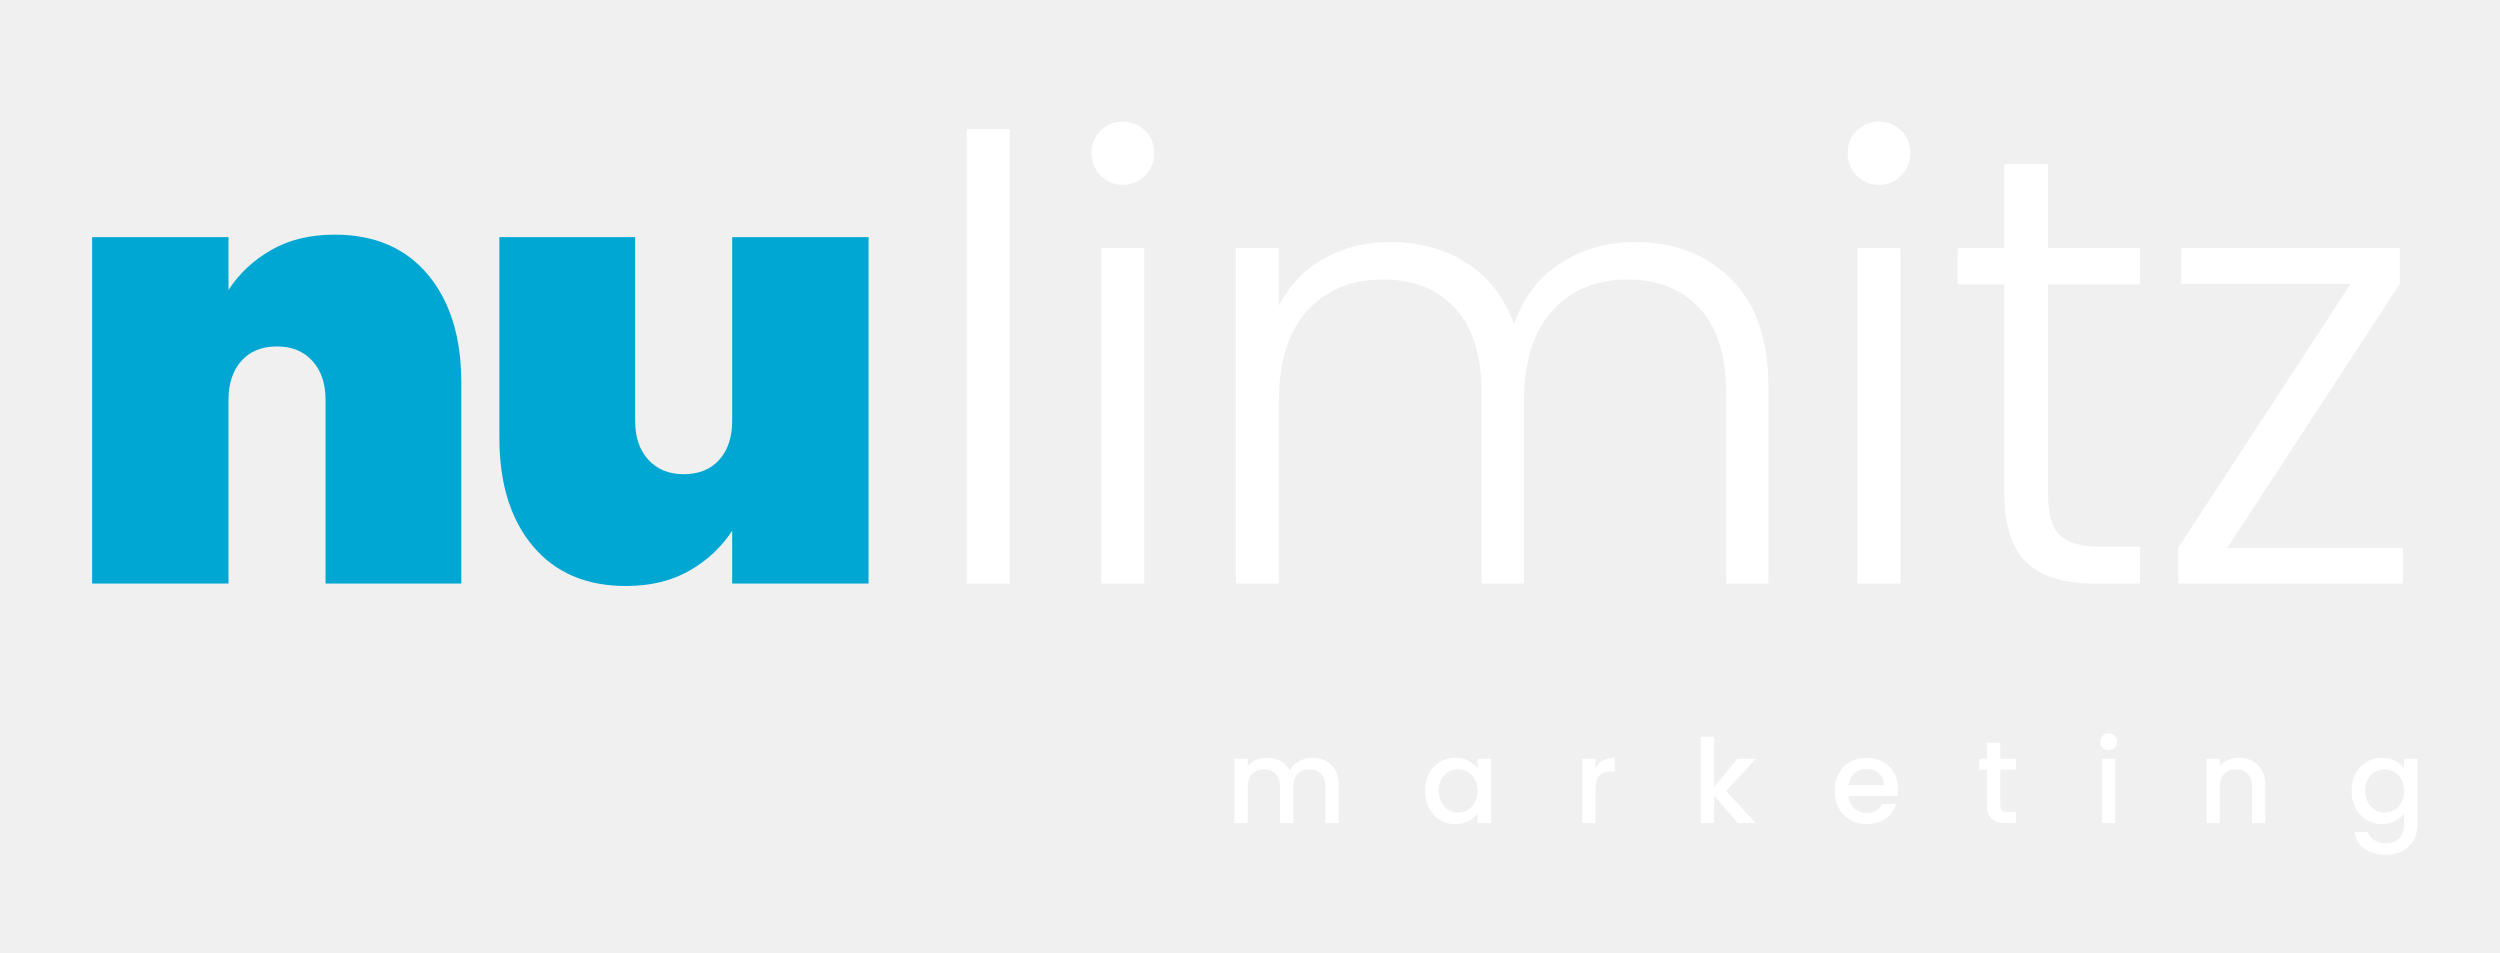
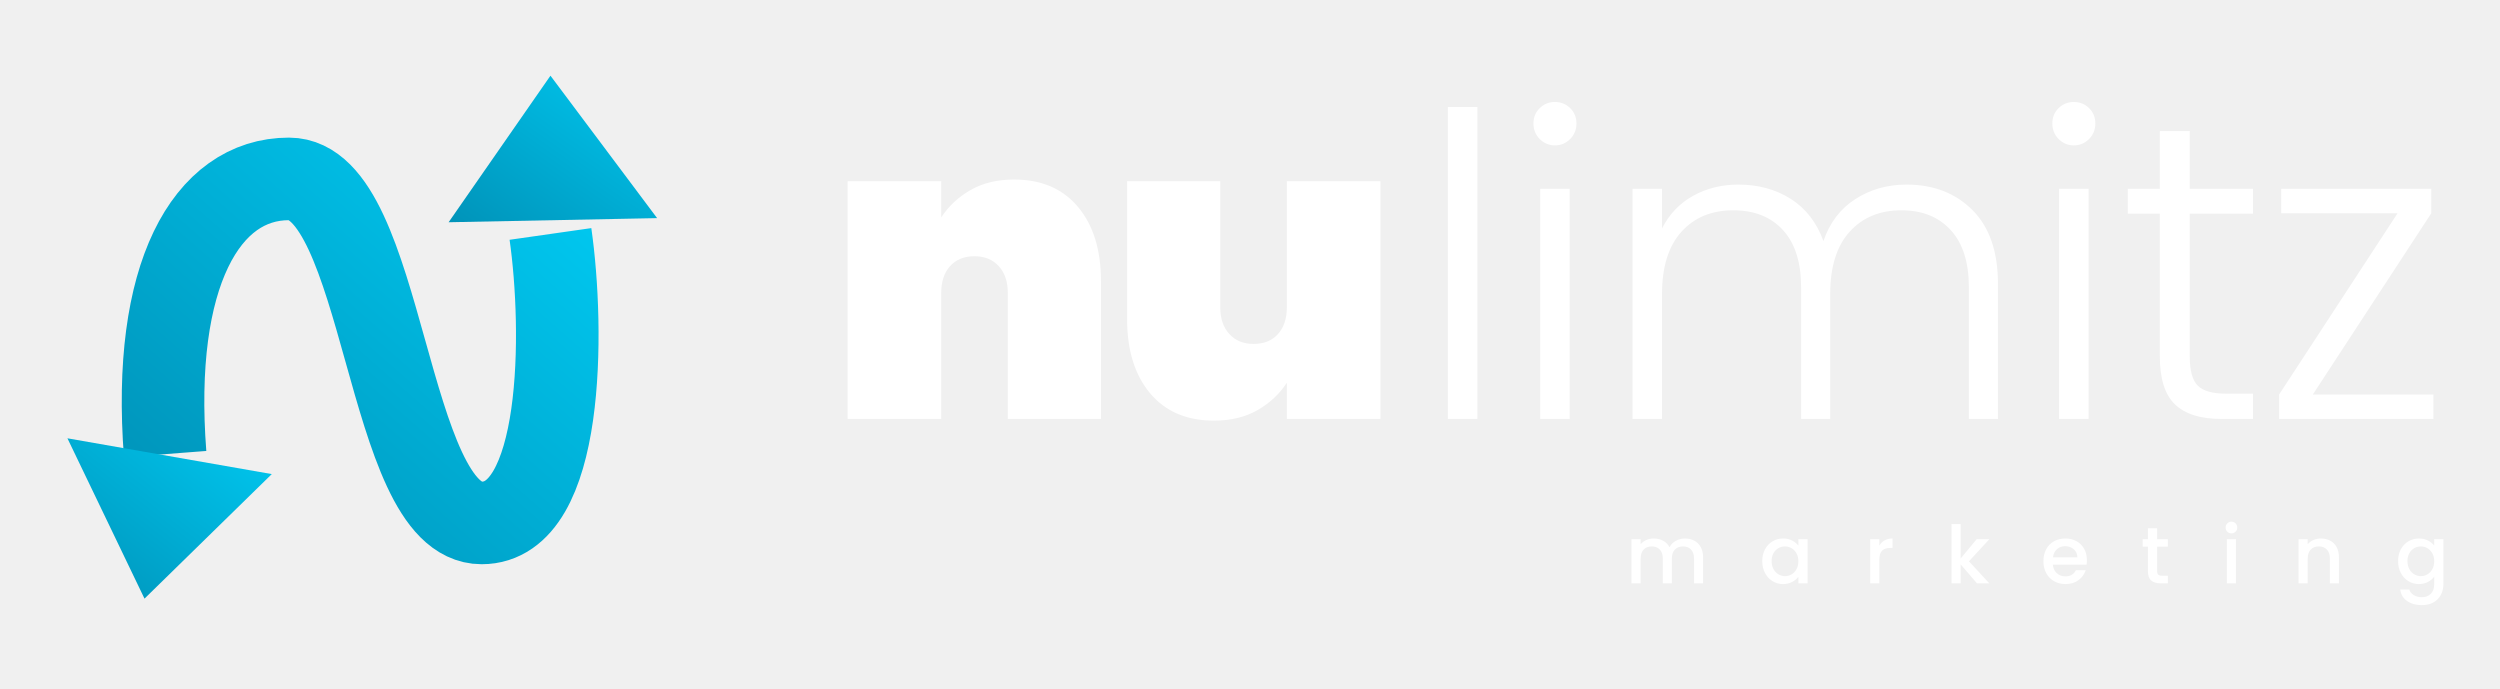
- <svg xmlns="http://www.w3.org/2000/svg" viewBox="-20 20 814 310" width="814" height="310">
-   <path fill="#00A7D3" d="M130.2 144.6V210.0H86.0V150.2Q86.0 142.2 81.7 137.5Q77.4 132.8 70.2 132.8Q62.8 132.8 58.6 137.5Q54.4 142.2 54.4 150.2V210.0H10.0V97.2H54.4V114.4Q59.6 106.4 68.3 101.4Q77.0 96.4 89.0 96.4Q108.4 96.4 119.3 109.4Q130.2 122.4 130.2 144.6Z M262.8 97.2V210.0H218.4V192.8Q213.2 200.8 204.5 205.8Q195.8 210.8 183.8 210.8Q164.4 210.8 153.5 197.8Q142.6 184.8 142.6 162.6V97.2H186.8V157.0Q186.8 165.0 191.1 169.7Q195.4 174.4 202.6 174.4Q210.0 174.4 214.2 169.7Q218.4 165.0 218.4 157.0V97.2Z" />
-   <path fill="#ffffff" d="M308.8 62.0V210.0H294.8V62.0Z M335.4 69.8Q335.4 65.4 338.4 62.5Q341.4 59.6 345.6 59.6Q349.8 59.6 352.8 62.5Q355.8 65.4 355.8 69.8Q355.8 74.2 352.8 77.2Q349.8 80.2 345.6 80.2Q341.4 80.2 338.4 77.2Q335.4 74.2 335.4 69.8ZM352.6 100.8V210.0H338.6V100.8Z M555.8 146.0V210.0H542.0V147.6Q542.0 129.8 533.4 120.4Q524.8 111.0 510.0 111.0Q494.6 111.0 485.4 121.2Q476.2 131.4 476.2 150.8V210.0H462.4V147.6Q462.4 129.8 453.8 120.4Q445.2 111.0 430.2 111.0Q414.8 111.0 405.6 121.2Q396.4 131.4 396.4 150.8V210.0H382.4V100.8H396.4V119.6Q401.6 109.4 411.2 104.1Q420.8 98.8 432.6 98.8Q446.8 98.8 457.5 105.6Q468.2 112.4 473 125.6Q477.4 112.6 488.1 105.7Q498.8 98.8 512.4 98.8Q531.6 98.8 543.7 110.9Q555.8 123.0 555.8 146.0Z M581.6 69.8Q581.6 65.4 584.6 62.5Q587.6 59.6 591.8 59.6Q596 59.6 599 62.5Q602 65.4 602 69.8Q602 74.2 599 77.2Q596 80.2 591.8 80.2Q587.6 80.2 584.6 77.2Q581.6 74.2 581.6 69.8ZM598.8 100.8V210.0H584.8V100.8Z M646.8 112.6V180.4Q646.8 190.4 650.6 194.2Q654.4 198.0 664.0 198.0H676.8V210.0H661.8Q647.0 210.0 639.8 203.1Q632.6 196.2 632.6 180.4V112.6H617.4V100.8H632.6V73.4H646.8V100.8H676.8V112.6Z M705.2 198.4H762.4V210.0H689.2V198.4L745.4 112.4H690.2V100.8H761.4V112.4Z" />
-   <path fill="#ffffff" d="M415.892 275.65V288.0H411.598V276.296Q411.598 273.484 410.192 271.983Q408.786 270.482 406.354 270.482Q403.922 270.482 402.497 271.983Q401.072 273.484 401.072 276.296V288.0H396.778V276.296Q396.778 273.484 395.372 271.983Q393.966 270.482 391.534 270.482Q389.102 270.482 387.677 271.983Q386.252 273.484 386.252 276.296V288.0H381.92V267.062H386.252V269.456Q387.316 268.164 388.95 267.442Q390.584 266.72 392.446 266.72Q394.954 266.72 396.93 267.784Q398.906 268.848 399.97 270.862Q400.92 268.962 402.934 267.841Q404.948 266.72 407.266 266.72Q409.736 266.72 411.693 267.746Q413.65 268.772 414.771 270.786Q415.892 272.8 415.892 275.65Z M453.838 266.72Q456.308 266.72 458.151 267.689Q459.994 268.658 461.096 270.102V267.062H465.466V288.0H461.096V284.884Q459.994 286.366 458.094 287.354Q456.194 288.342 453.762 288.342Q451.064 288.342 448.822 286.955Q446.58 285.568 445.269 283.079Q443.958 280.59 443.958 277.436Q443.958 274.282 445.269 271.85Q446.58 269.418 448.841 268.069Q451.102 266.72 453.838 266.72ZM454.75 270.482Q453.078 270.482 451.634 271.299Q450.19 272.116 449.297 273.693Q448.404 275.27 448.404 277.436Q448.404 279.602 449.297 281.236Q450.19 282.87 451.653 283.725Q453.116 284.58 454.75 284.58Q456.422 284.58 457.866 283.744Q459.31 282.908 460.203 281.293Q461.096 279.678 461.096 277.512Q461.096 275.346 460.203 273.75Q459.31 272.154 457.866 271.318Q456.422 270.482 454.75 270.482Z M505.768 266.72V271.204H504.666Q502.12 271.204 500.809 272.496Q499.498 273.788 499.498 276.98V288.0H495.166V267.062H499.498V270.102Q500.448 268.506 502.025 267.613Q503.602 266.72 505.768 266.72Z M542.042 277.55 551.694 288.0H545.842L538.09 278.994V288.0H533.758V259.88H538.09V276.22L545.69 267.062H551.694Z M597.848 279.146H581.85Q582.04 281.654 583.712 283.174Q585.384 284.694 587.816 284.694Q591.312 284.694 592.756 281.768H597.43Q596.48 284.656 593.991 286.499Q591.502 288.342 587.816 288.342Q584.814 288.342 582.439 286.993Q580.064 285.644 578.715 283.193Q577.366 280.742 577.366 277.512Q577.366 274.282 578.677 271.831Q579.988 269.38 582.363 268.05Q584.738 266.72 587.816 266.72Q590.78 266.72 593.098 268.012Q595.416 269.304 596.708 271.641Q598 273.978 598 277.018Q598 278.196 597.848 279.146ZM593.478 275.65Q593.44 273.256 591.768 271.812Q590.096 270.368 587.626 270.368Q585.384 270.368 583.788 271.793Q582.192 273.218 581.888 275.65Z M631.31 270.596V282.186Q631.31 283.364 631.861 283.877Q632.412 284.39 633.742 284.39H636.402V288.0H632.982Q630.056 288.0 628.498 286.632Q626.94 285.264 626.94 282.186V270.596H624.47V267.062H626.94V261.856H631.31V267.062H636.402V270.596Z M663.822 261.514Q663.822 260.336 664.62 259.538Q665.418 258.74 666.596 258.74Q667.736 258.74 668.534 259.538Q669.332 260.336 669.332 261.514Q669.332 262.692 668.534 263.49Q667.736 264.288 666.596 264.288Q665.418 264.288 664.62 263.49Q663.822 262.692 663.822 261.514ZM668.724 267.062V288.0H664.392V267.062Z M717.576 275.65V288.0H713.282V276.296Q713.282 273.484 711.876 271.983Q710.47 270.482 708.038 270.482Q705.606 270.482 704.181 271.983Q702.756 273.484 702.756 276.296V288.0H698.424V267.062H702.756V269.456Q703.82 268.164 705.473 267.442Q707.126 266.72 708.988 266.72Q711.458 266.72 713.415 267.746Q715.372 268.772 716.474 270.786Q717.576 272.8 717.576 275.65Z M762.78 270.102V267.062H767.15V288.342Q767.15 291.23 765.934 293.491Q764.718 295.752 762.419 297.044Q760.12 298.336 756.928 298.336Q752.672 298.336 749.86 296.341Q747.048 294.346 746.668 290.926H750.962Q751.456 292.56 753.071 293.567Q754.686 294.574 756.928 294.574Q759.55 294.574 761.165 292.978Q762.78 291.382 762.78 288.342V284.846Q761.678 286.328 759.797 287.335Q757.916 288.342 755.522 288.342Q752.786 288.342 750.525 286.955Q748.264 285.568 746.953 283.079Q745.642 280.59 745.642 277.436Q745.642 274.282 746.953 271.85Q748.264 269.418 750.525 268.069Q752.786 266.72 755.522 266.72Q757.954 266.72 759.835 267.689Q761.716 268.658 762.78 270.102ZM756.434 270.482Q754.762 270.482 753.318 271.299Q751.874 272.116 750.981 273.693Q750.088 275.27 750.088 277.436Q750.088 279.602 750.981 281.236Q751.874 282.87 753.337 283.725Q754.8 284.58 756.434 284.58Q758.106 284.58 759.55 283.744Q760.994 282.908 761.887 281.293Q762.78 279.678 762.78 277.512Q762.78 275.346 761.887 273.75Q760.994 272.154 759.55 271.318Q758.106 270.482 756.434 270.482Z" />
+ <svg xmlns="http://www.w3.org/2000/svg" viewBox="0 0 1090 300" width="1090" height="300">
+   <svg x="0" y="0" width="312" height="300" viewBox="0 0 104 100">
+     <defs>
+       <linearGradient id="gb" x1="0" y1="1" x2="1" y2="0">
+         <stop offset="0" stop-color="#0093B9" />
+         <stop offset="1" stop-color="#00C8F0" />
+       </linearGradient>
+     </defs>
+     <path d="M24 66 C22 40 30 26 42 26 C56 26 56 76 70 76 C82 76 82 48 80 34" fill="none" stroke="url(#gb)" stroke-width="12" stroke-linecap="butt" stroke-linejoin="round" />
+     <path d="M21.0 87.0 L9.8 63.7 L39.5 68.9Z" fill="url(#gb)" />
+     <path d="M80.0 11.0 L95.5 31.7 L65.2 32.3Z" fill="url(#gb)" />
+   </svg>
+   <svg x="342" y="8" width="748" height="285" viewBox="-20 20 814 310">
+     <path fill="#ffffff" d="M130.2 144.6V210.0H86.0V150.2Q86.0 142.2 81.7 137.5Q77.4 132.8 70.2 132.8Q62.8 132.8 58.6 137.5Q54.4 142.2 54.4 150.2V210.0H10.0V97.2H54.4V114.4Q59.6 106.4 68.3 101.4Q77.0 96.4 89.0 96.4Q108.4 96.4 119.3 109.4Q130.2 122.4 130.2 144.6Z M262.8 97.2V210.0H218.4V192.8Q213.2 200.8 204.5 205.8Q195.8 210.8 183.8 210.8Q164.4 210.8 153.5 197.8Q142.6 184.8 142.6 162.6V97.2H186.8V157.0Q186.8 165.0 191.1 169.7Q195.4 174.4 202.6 174.4Q210.0 174.4 214.2 169.7Q218.4 165.0 218.4 157.0V97.2Z" />
+     <path fill="#ffffff" d="M308.8 62.0V210.0H294.8V62.0Z M335.4 69.8Q335.4 65.4 338.4 62.5Q341.4 59.6 345.6 59.6Q349.8 59.6 352.8 62.5Q355.8 65.4 355.8 69.8Q355.8 74.2 352.8 77.2Q349.8 80.2 345.6 80.2Q341.4 80.2 338.4 77.2Q335.4 74.2 335.4 69.8ZM352.6 100.8V210.0H338.6V100.8Z M555.8 146.0V210.0H542.0V147.6Q542.0 129.8 533.4 120.4Q524.8 111.0 510.0 111.0Q494.6 111.0 485.4 121.2Q476.2 131.4 476.2 150.8V210.0H462.4V147.6Q462.4 129.8 453.8 120.4Q445.2 111.0 430.2 111.0Q414.8 111.0 405.6 121.2Q396.4 131.4 396.4 150.8V210.0H382.4V100.8H396.4V119.6Q401.6 109.4 411.2 104.1Q420.8 98.8 432.6 98.8Q446.8 98.8 457.5 105.6Q468.2 112.4 473 125.6Q477.4 112.6 488.1 105.7Q498.8 98.8 512.4 98.8Q531.6 98.8 543.7 110.9Q555.8 123.0 555.8 146.0Z M581.6 69.8Q581.6 65.4 584.6 62.5Q587.6 59.6 591.8 59.6Q596 59.6 599 62.5Q602 65.4 602 69.8Q602 74.2 599 77.2Q596 80.2 591.8 80.2Q587.6 80.2 584.6 77.2Q581.6 74.2 581.6 69.8ZM598.8 100.8V210.0H584.8V100.8Z M646.8 112.6V180.4Q646.8 190.4 650.6 194.2Q654.4 198.0 664.0 198.0H676.8V210.0H661.8Q647.0 210.0 639.8 203.1Q632.6 196.2 632.6 180.4V112.6H617.4V100.8H632.6V73.4H646.8V100.8H676.8V112.6Z M705.2 198.4H762.4V210.0H689.2V198.4L745.4 112.4H690.2V100.8H761.4V112.4Z" />
+     <path fill="#ffffff" d="M415.892 275.65V288.0H411.598V276.296Q411.598 273.484 410.192 271.983Q408.786 270.482 406.354 270.482Q403.922 270.482 402.497 271.983Q401.072 273.484 401.072 276.296V288.0H396.778V276.296Q396.778 273.484 395.372 271.983Q393.966 270.482 391.534 270.482Q389.102 270.482 387.677 271.983Q386.252 273.484 386.252 276.296V288.0H381.92V267.062H386.252V269.456Q387.316 268.164 388.95 267.442Q390.584 266.72 392.446 266.72Q394.954 266.72 396.93 267.784Q398.906 268.848 399.97 270.862Q400.92 268.962 402.934 267.841Q404.948 266.72 407.266 266.72Q409.736 266.72 411.693 267.746Q413.65 268.772 414.771 270.786Q415.892 272.8 415.892 275.65Z M453.838 266.72Q456.308 266.72 458.151 267.689Q459.994 268.658 461.096 270.102V267.062H465.466V288.0H461.096V284.884Q459.994 286.366 458.094 287.354Q456.194 288.342 453.762 288.342Q451.064 288.342 448.822 286.955Q446.58 285.568 445.269 283.079Q443.958 280.59 443.958 277.436Q443.958 274.282 445.269 271.85Q446.58 269.418 448.841 268.069Q451.102 266.72 453.838 266.72ZM454.75 270.482Q453.078 270.482 451.634 271.299Q450.19 272.116 449.297 273.693Q448.404 275.27 448.404 277.436Q448.404 279.602 449.297 281.236Q450.19 282.87 451.653 283.725Q453.116 284.58 454.75 284.58Q456.422 284.58 457.866 283.744Q459.31 282.908 460.203 281.293Q461.096 279.678 461.096 277.512Q461.096 275.346 460.203 273.75Q459.31 272.154 457.866 271.318Q456.422 270.482 454.75 270.482Z M505.768 266.72V271.204H504.666Q502.12 271.204 500.809 272.496Q499.498 273.788 499.498 276.98V288.0H495.166V267.062H499.498V270.102Q500.448 268.506 502.025 267.613Q503.602 266.72 505.768 266.72Z M542.042 277.55 551.694 288.0H545.842L538.09 278.994V288.0H533.758V259.88H538.09V276.22L545.69 267.062H551.694Z M597.848 279.146H581.85Q582.04 281.654 583.712 283.174Q585.384 284.694 587.816 284.694Q591.312 284.694 592.756 281.768H597.43Q596.48 284.656 593.991 286.499Q591.502 288.342 587.816 288.342Q584.814 288.342 582.439 286.993Q580.064 285.644 578.715 283.193Q577.366 280.742 577.366 277.512Q577.366 274.282 578.677 271.831Q579.988 269.38 582.363 268.05Q584.738 266.72 587.816 266.72Q590.78 266.72 593.098 268.012Q595.416 269.304 596.708 271.641Q598 273.978 598 277.018Q598 278.196 597.848 279.146ZM593.478 275.65Q593.44 273.256 591.768 271.812Q590.096 270.368 587.626 270.368Q585.384 270.368 583.788 271.793Q582.192 273.218 581.888 275.65Z M631.31 270.596V282.186Q631.31 283.364 631.861 283.877Q632.412 284.39 633.742 284.39H636.402V288.0H632.982Q630.056 288.0 628.498 286.632Q626.94 285.264 626.94 282.186V270.596H624.47V267.062H626.94V261.856H631.31V267.062H636.402V270.596Z M663.822 261.514Q663.822 260.336 664.62 259.538Q665.418 258.74 666.596 258.74Q667.736 258.74 668.534 259.538Q669.332 260.336 669.332 261.514Q669.332 262.692 668.534 263.49Q667.736 264.288 666.596 264.288Q665.418 264.288 664.62 263.49Q663.822 262.692 663.822 261.514ZM668.724 267.062V288.0H664.392V267.062Z M717.576 275.65V288.0H713.282V276.296Q713.282 273.484 711.876 271.983Q710.47 270.482 708.038 270.482Q705.606 270.482 704.181 271.983Q702.756 273.484 702.756 276.296V288.0H698.424V267.062H702.756V269.456Q703.82 268.164 705.473 267.442Q707.126 266.72 708.988 266.72Q711.458 266.72 713.415 267.746Q715.372 268.772 716.474 270.786Q717.576 272.8 717.576 275.65Z M762.78 270.102V267.062H767.15V288.342Q767.15 291.23 765.934 293.491Q764.718 295.752 762.419 297.044Q760.12 298.336 756.928 298.336Q752.672 298.336 749.86 296.341Q747.048 294.346 746.668 290.926H750.962Q751.456 292.56 753.071 293.567Q754.686 294.574 756.928 294.574Q759.55 294.574 761.165 292.978Q762.78 291.382 762.78 288.342V284.846Q761.678 286.328 759.797 287.335Q757.916 288.342 755.522 288.342Q752.786 288.342 750.525 286.955Q748.264 285.568 746.953 283.079Q745.642 280.59 745.642 277.436Q745.642 274.282 746.953 271.85Q748.264 269.418 750.525 268.069Q752.786 266.72 755.522 266.72Q757.954 266.72 759.835 267.689Q761.716 268.658 762.78 270.102ZM756.434 270.482Q754.762 270.482 753.318 271.299Q751.874 272.116 750.981 273.693Q750.088 275.27 750.088 277.436Q750.088 279.602 750.981 281.236Q751.874 282.87 753.337 283.725Q754.8 284.58 756.434 284.58Q758.106 284.58 759.55 283.744Q760.994 282.908 761.887 281.293Q762.78 279.678 762.78 277.512Q762.78 275.346 761.887 273.75Q760.994 272.154 759.55 271.318Q758.106 270.482 756.434 270.482Z" />
+   </svg>
</svg>
